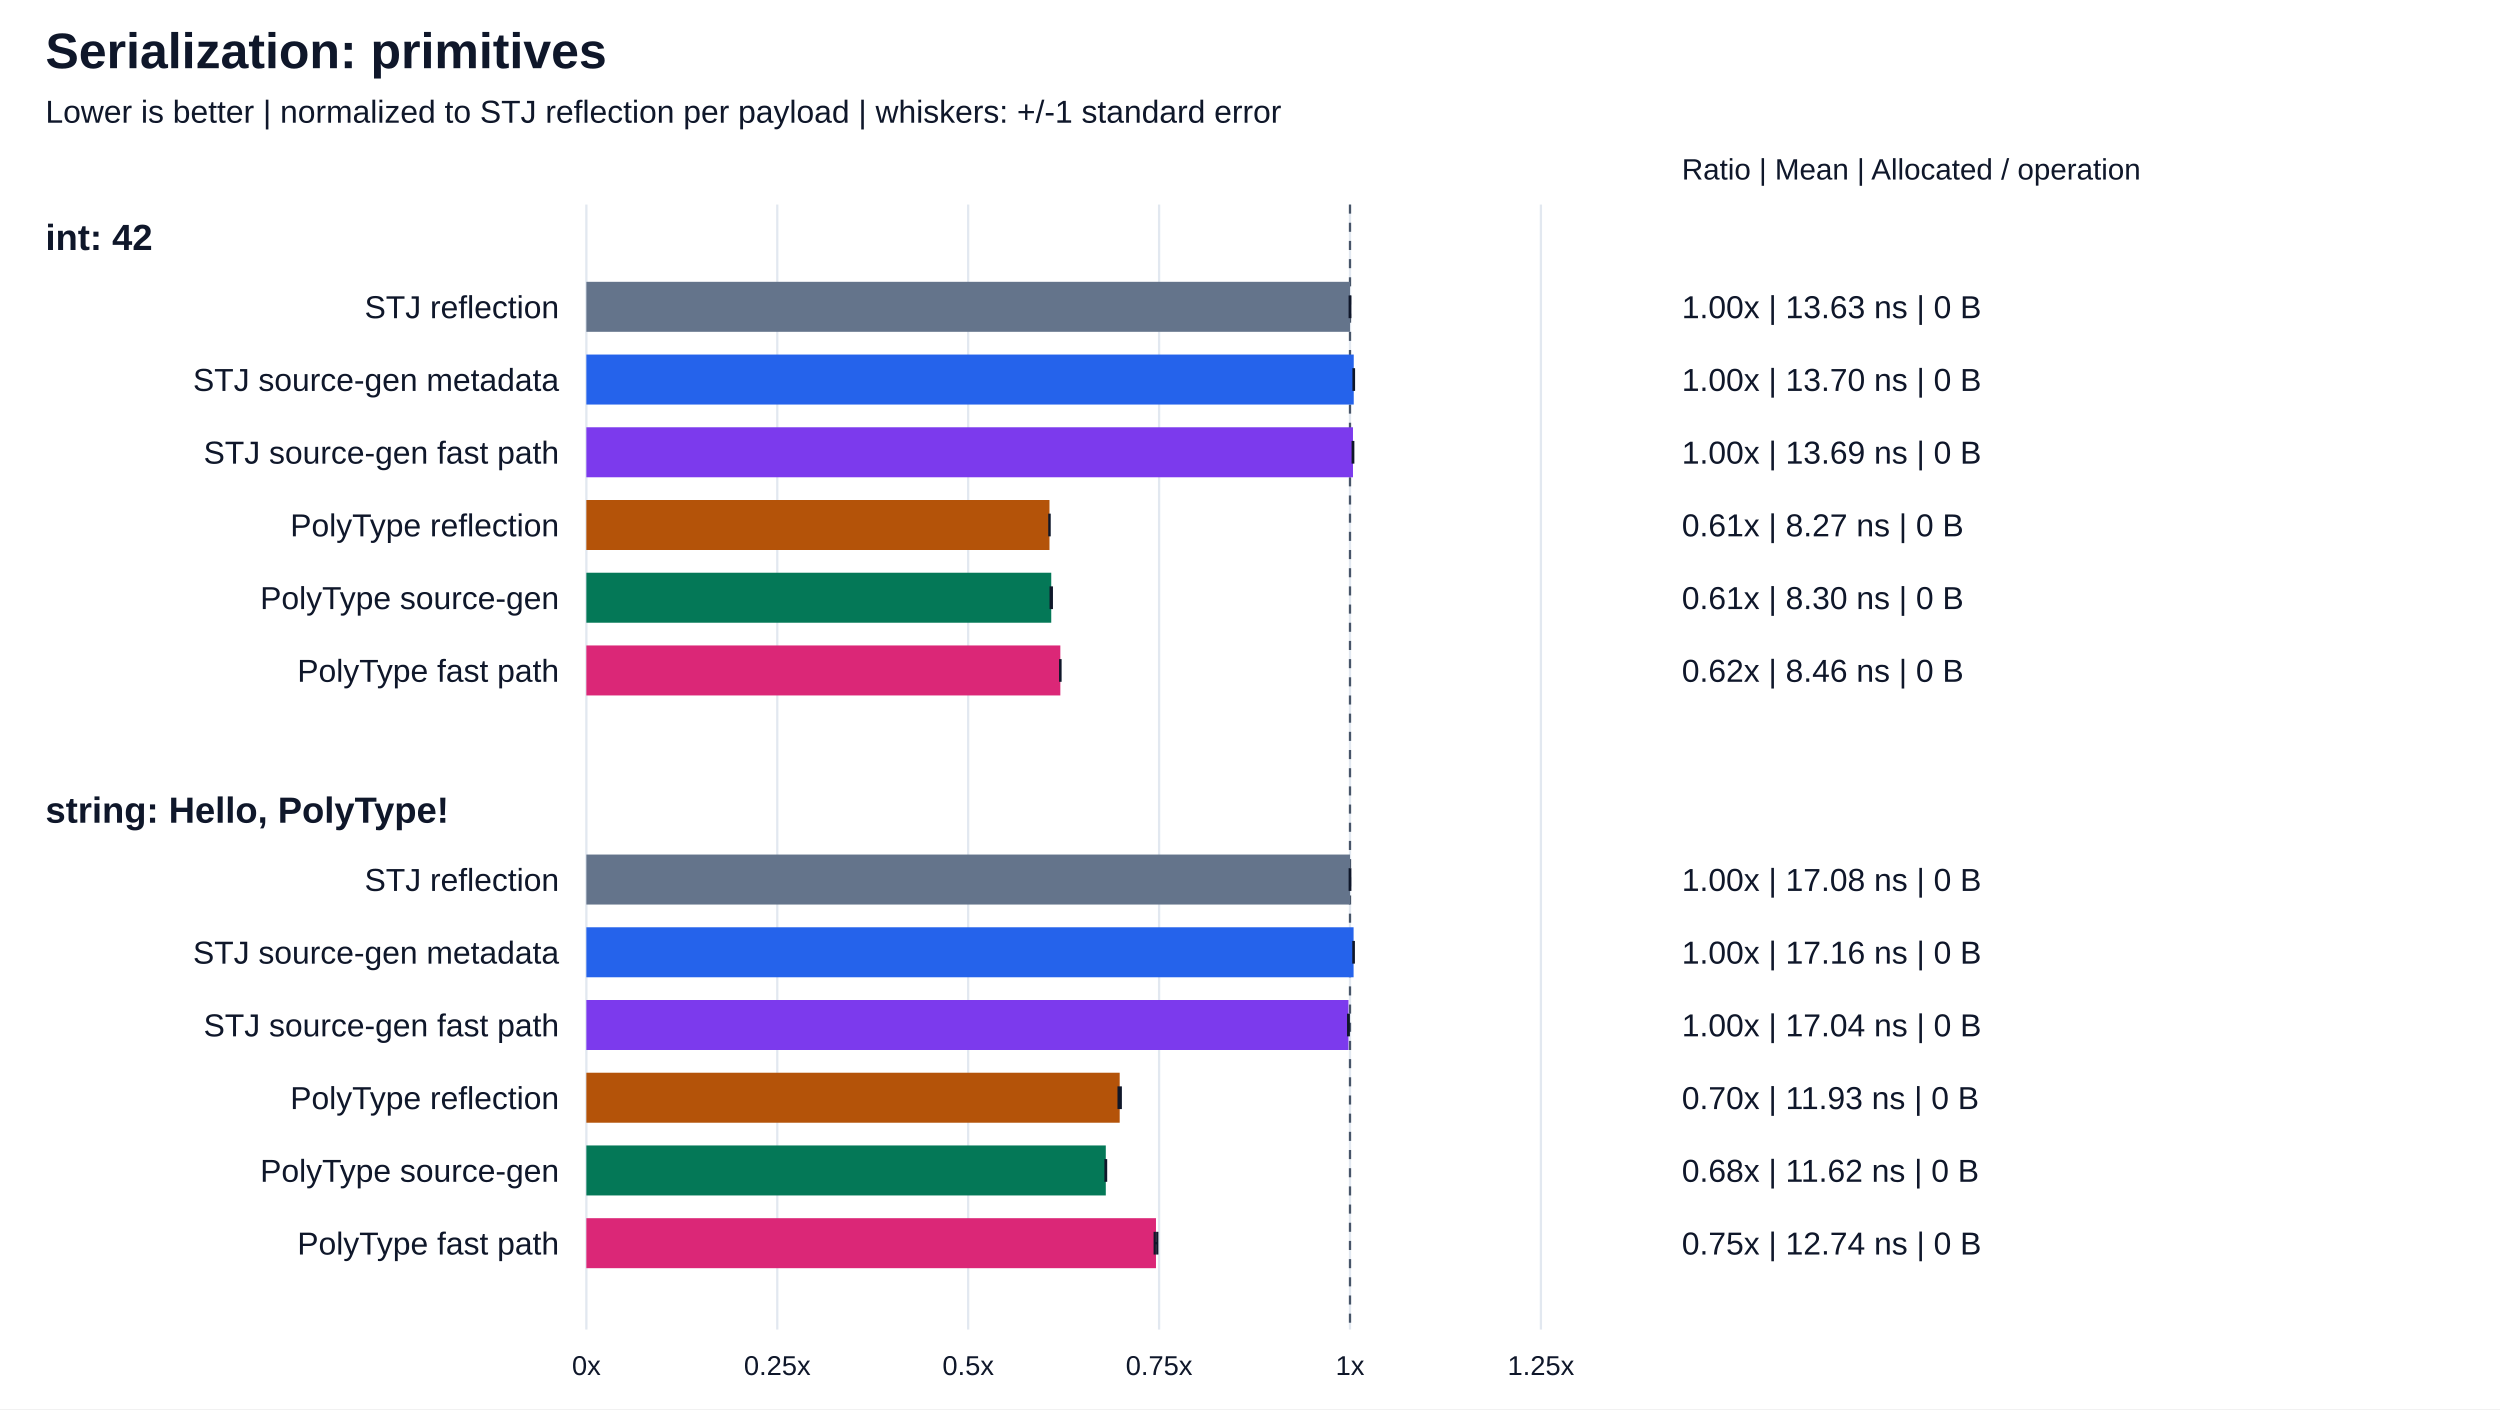
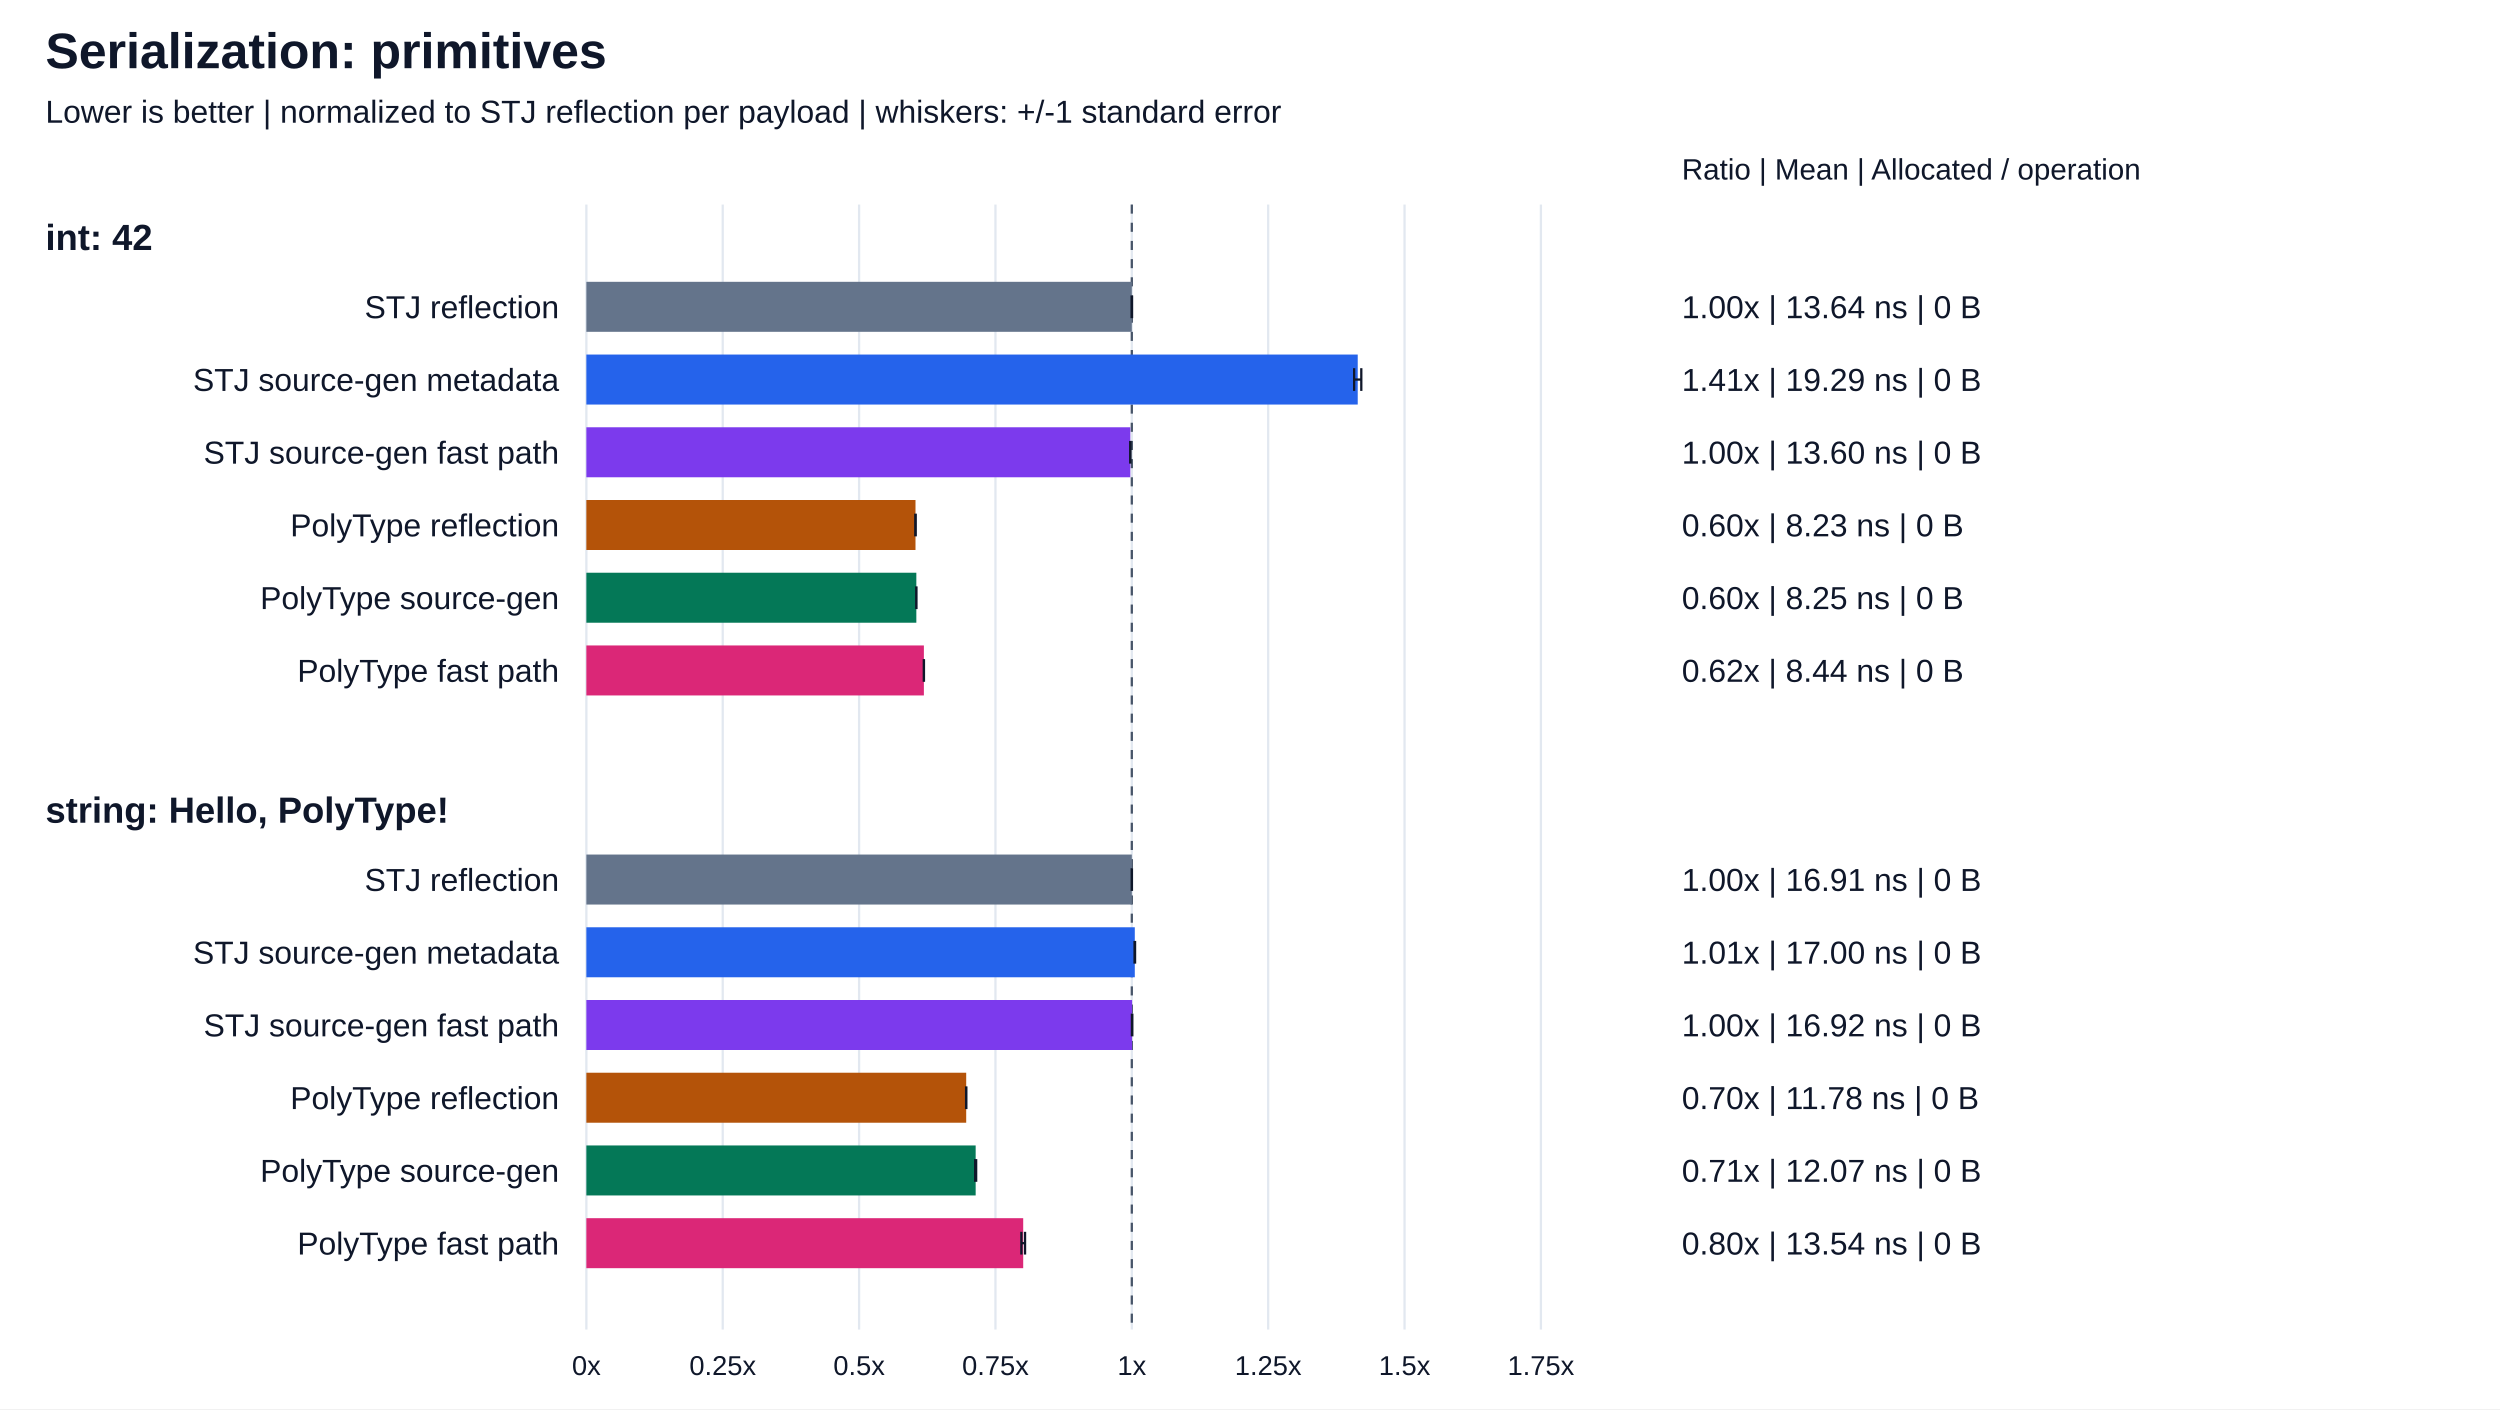
<svg xmlns="http://www.w3.org/2000/svg" width="1100" height="620" viewBox="0 0 1100 620" role="img" aria-labelledby="title desc">
  <rect width="100%" height="100%" fill="#ffffff" />
  <g font-family="Arial, sans-serif" font-size="14" fill="#0f172a">
    <text x="20" y="30" font-size="22" font-weight="bold">Serialization: primitives</text>
    <text x="20" y="54">Lower is better | normalized to STJ reflection per payload | whiskers: +/-1 standard error</text>
    <text x="740" y="79" font-size="13">Ratio | Mean | Allocated / operation</text>
    <line x1="258.00" y1="90" x2="258.00" y2="585" stroke="#e2e8f0" />
    <text x="258.00" y="605" text-anchor="middle" font-size="12">0x</text>
-     <line x1="342.00" y1="90" x2="342.00" y2="585" stroke="#e2e8f0" />
-     <text x="342.00" y="605" text-anchor="middle" font-size="12">0.25x</text>
-     <line x1="426.00" y1="90" x2="426.00" y2="585" stroke="#e2e8f0" />
-     <text x="426.00" y="605" text-anchor="middle" font-size="12">0.5x</text>
-     <line x1="510.00" y1="90" x2="510.00" y2="585" stroke="#e2e8f0" />
-     <text x="510.00" y="605" text-anchor="middle" font-size="12">0.75x</text>
-     <line x1="594.00" y1="90" x2="594.00" y2="585" stroke="#e2e8f0" />
-     <text x="594.00" y="605" text-anchor="middle" font-size="12">1x</text>
+     <line x1="318.00" y1="90" x2="318.00" y2="585" stroke="#e2e8f0" />
+     <text x="318.00" y="605" text-anchor="middle" font-size="12">0.25x</text>
+     <line x1="378.00" y1="90" x2="378.00" y2="585" stroke="#e2e8f0" />
+     <text x="378.00" y="605" text-anchor="middle" font-size="12">0.5x</text>
+     <line x1="438.00" y1="90" x2="438.00" y2="585" stroke="#e2e8f0" />
+     <text x="438.00" y="605" text-anchor="middle" font-size="12">0.75x</text>
+     <line x1="498.00" y1="90" x2="498.00" y2="585" stroke="#e2e8f0" />
+     <text x="498.00" y="605" text-anchor="middle" font-size="12">1x</text>
+     <line x1="558.00" y1="90" x2="558.00" y2="585" stroke="#e2e8f0" />
+     <text x="558.00" y="605" text-anchor="middle" font-size="12">1.25x</text>
+     <line x1="618.00" y1="90" x2="618.00" y2="585" stroke="#e2e8f0" />
+     <text x="618.00" y="605" text-anchor="middle" font-size="12">1.5x</text>
    <line x1="678.00" y1="90" x2="678.00" y2="585" stroke="#e2e8f0" />
-     <text x="678.00" y="605" text-anchor="middle" font-size="12">1.25x</text>
-     <line x1="594.00" y1="90" x2="594.00" y2="585" stroke="#475569" stroke-dasharray="4 4" />
+     <text x="678.00" y="605" text-anchor="middle" font-size="12">1.75x</text>
+     <line x1="498.00" y1="90" x2="498.00" y2="585" stroke="#475569" stroke-dasharray="4 4" />
    <text x="20" y="110" font-weight="bold" font-size="16">int: 42</text>
    <text x="246" y="140" text-anchor="end">STJ reflection</text>
-     <rect x="258" y="124" width="336.00" height="22" fill="#64748b" />
-     <path d="M 593.88 135 H 594.12 M 593.88 130 V 140 M 594.12 130 V 140" stroke="#0f172a" fill="none" />
-     <text x="740" y="140">1.00x | 13.63 ns | 0 B</text>
+     <rect x="258" y="124" width="240.00" height="22" fill="#64748b" />
+     <path d="M 497.90 135 H 498.10 M 497.90 130 V 140 M 498.10 130 V 140" stroke="#0f172a" fill="none" />
+     <text x="740" y="140">1.00x | 13.64 ns | 0 B</text>
    <text x="246" y="172" text-anchor="end">STJ source-gen metadata</text>
-     <rect x="258" y="156" width="337.65" height="22" fill="#2563eb" />
-     <path d="M 595.56 167 H 595.74 M 595.56 162 V 172 M 595.74 162 V 172" stroke="#0f172a" fill="none" />
-     <text x="740" y="172">1.00x | 13.70 ns | 0 B</text>
+     <rect x="258" y="156" width="339.40" height="22" fill="#2563eb" />
+     <path d="M 595.82 167 H 598.97 M 595.82 162 V 172 M 598.97 162 V 172" stroke="#0f172a" fill="none" />
+     <text x="740" y="172">1.41x | 19.29 ns | 0 B</text>
    <text x="246" y="204" text-anchor="end">STJ source-gen fast path</text>
-     <rect x="258" y="188" width="337.31" height="22" fill="#7c3aed" />
-     <path d="M 595.20 199 H 595.42 M 595.20 194 V 204 M 595.42 194 V 204" stroke="#0f172a" fill="none" />
-     <text x="740" y="204">1.00x | 13.69 ns | 0 B</text>
+     <rect x="258" y="188" width="239.34" height="22" fill="#7c3aed" />
+     <path d="M 497.28 199 H 497.41 M 497.28 194 V 204 M 497.41 194 V 204" stroke="#0f172a" fill="none" />
+     <text x="740" y="204">1.00x | 13.60 ns | 0 B</text>
    <text x="246" y="236" text-anchor="end">PolyType reflection</text>
-     <rect x="258" y="220" width="203.77" height="22" fill="#b45309" />
-     <path d="M 461.73 231 H 461.82 M 461.73 226 V 236 M 461.82 226 V 236" stroke="#0f172a" fill="none" />
-     <text x="740" y="236">0.61x | 8.27 ns | 0 B</text>
+     <rect x="258" y="220" width="144.82" height="22" fill="#b45309" />
+     <path d="M 402.72 231 H 402.92 M 402.72 226 V 236 M 402.92 226 V 236" stroke="#0f172a" fill="none" />
+     <text x="740" y="236">0.60x | 8.23 ns | 0 B</text>
    <text x="246" y="268" text-anchor="end">PolyType source-gen</text>
-     <rect x="258" y="252" width="204.55" height="22" fill="#047857" />
-     <path d="M 462.30 263 H 462.80 M 462.30 258 V 268 M 462.80 258 V 268" stroke="#0f172a" fill="none" />
-     <text x="740" y="268">0.61x | 8.30 ns | 0 B</text>
+     <rect x="258" y="252" width="145.19" height="22" fill="#047857" />
+     <path d="M 403.14 263 H 403.24 M 403.14 258 V 268 M 403.24 258 V 268" stroke="#0f172a" fill="none" />
+     <text x="740" y="268">0.60x | 8.25 ns | 0 B</text>
    <text x="246" y="300" text-anchor="end">PolyType fast path</text>
-     <rect x="258" y="284" width="208.55" height="22" fill="#db2777" />
-     <path d="M 466.48 295 H 466.61 M 466.48 290 V 300 M 466.61 290 V 300" stroke="#0f172a" fill="none" />
-     <text x="740" y="300">0.62x | 8.46 ns | 0 B</text>
+     <rect x="258" y="284" width="148.51" height="22" fill="#db2777" />
+     <path d="M 406.47 295 H 406.54 M 406.47 290 V 300 M 406.54 290 V 300" stroke="#0f172a" fill="none" />
+     <text x="740" y="300">0.62x | 8.44 ns | 0 B</text>
    <text x="20" y="362" font-weight="bold" font-size="16">string: Hello, PolyType!</text>
    <text x="246" y="392" text-anchor="end">STJ reflection</text>
-     <rect x="258" y="376" width="336.00" height="22" fill="#64748b" />
-     <path d="M 593.89 387 H 594.11 M 593.89 382 V 392 M 594.11 382 V 392" stroke="#0f172a" fill="none" />
-     <text x="740" y="392">1.00x | 17.08 ns | 0 B</text>
+     <rect x="258" y="376" width="240.00" height="22" fill="#64748b" />
+     <path d="M 497.95 387 H 498.05 M 497.95 382 V 392 M 498.05 382 V 392" stroke="#0f172a" fill="none" />
+     <text x="740" y="392">1.00x | 16.91 ns | 0 B</text>
    <text x="246" y="424" text-anchor="end">STJ source-gen metadata</text>
-     <rect x="258" y="408" width="337.58" height="22" fill="#2563eb" />
-     <path d="M 595.50 419 H 595.66 M 595.50 414 V 424 M 595.66 414 V 424" stroke="#0f172a" fill="none" />
-     <text x="740" y="424">1.00x | 17.16 ns | 0 B</text>
+     <rect x="258" y="408" width="241.31" height="22" fill="#2563eb" />
+     <path d="M 499.20 419 H 499.43 M 499.20 414 V 424 M 499.43 414 V 424" stroke="#0f172a" fill="none" />
+     <text x="740" y="424">1.01x | 17.00 ns | 0 B</text>
    <text x="246" y="456" text-anchor="end">STJ source-gen fast path</text>
-     <rect x="258" y="440" width="335.33" height="22" fill="#7c3aed" />
-     <path d="M 593.19 451 H 593.46 M 593.19 446 V 456 M 593.46 446 V 456" stroke="#0f172a" fill="none" />
-     <text x="740" y="456">1.00x | 17.04 ns | 0 B</text>
+     <rect x="258" y="440" width="240.12" height="22" fill="#7c3aed" />
+     <path d="M 498.03 451 H 498.22 M 498.03 446 V 456 M 498.22 446 V 456" stroke="#0f172a" fill="none" />
+     <text x="740" y="456">1.00x | 16.92 ns | 0 B</text>
    <text x="246" y="488" text-anchor="end">PolyType reflection</text>
-     <rect x="258" y="472" width="234.66" height="22" fill="#b45309" />
-     <path d="M 492.19 483 H 493.13 M 492.19 478 V 488 M 493.13 478 V 488" stroke="#0f172a" fill="none" />
-     <text x="740" y="488">0.70x | 11.93 ns | 0 B</text>
+     <rect x="258" y="472" width="167.13" height="22" fill="#b45309" />
+     <path d="M 425.08 483 H 425.19 M 425.08 478 V 488 M 425.19 478 V 488" stroke="#0f172a" fill="none" />
+     <text x="740" y="488">0.70x | 11.78 ns | 0 B</text>
    <text x="246" y="520" text-anchor="end">PolyType source-gen</text>
-     <rect x="258" y="504" width="228.55" height="22" fill="#047857" />
-     <path d="M 486.43 515 H 486.67 M 486.43 510 V 520 M 486.67 510 V 520" stroke="#0f172a" fill="none" />
-     <text x="740" y="520">0.68x | 11.62 ns | 0 B</text>
+     <rect x="258" y="504" width="171.29" height="22" fill="#047857" />
+     <path d="M 429.06 515 H 429.51 M 429.06 510 V 520 M 429.51 510 V 520" stroke="#0f172a" fill="none" />
+     <text x="740" y="520">0.71x | 12.07 ns | 0 B</text>
    <text x="246" y="552" text-anchor="end">PolyType fast path</text>
-     <rect x="258" y="536" width="250.63" height="22" fill="#db2777" />
-     <path d="M 508.08 547 H 509.19 M 508.08 542 V 552 M 509.19 542 V 552" stroke="#0f172a" fill="none" />
-     <text x="740" y="552">0.75x | 12.74 ns | 0 B</text>
+     <rect x="258" y="536" width="192.21" height="22" fill="#db2777" />
+     <path d="M 449.40 547 H 451.02 M 449.40 542 V 552 M 451.02 542 V 552" stroke="#0f172a" fill="none" />
+     <text x="740" y="552">0.80x | 13.54 ns | 0 B</text>
  </g>
</svg>
